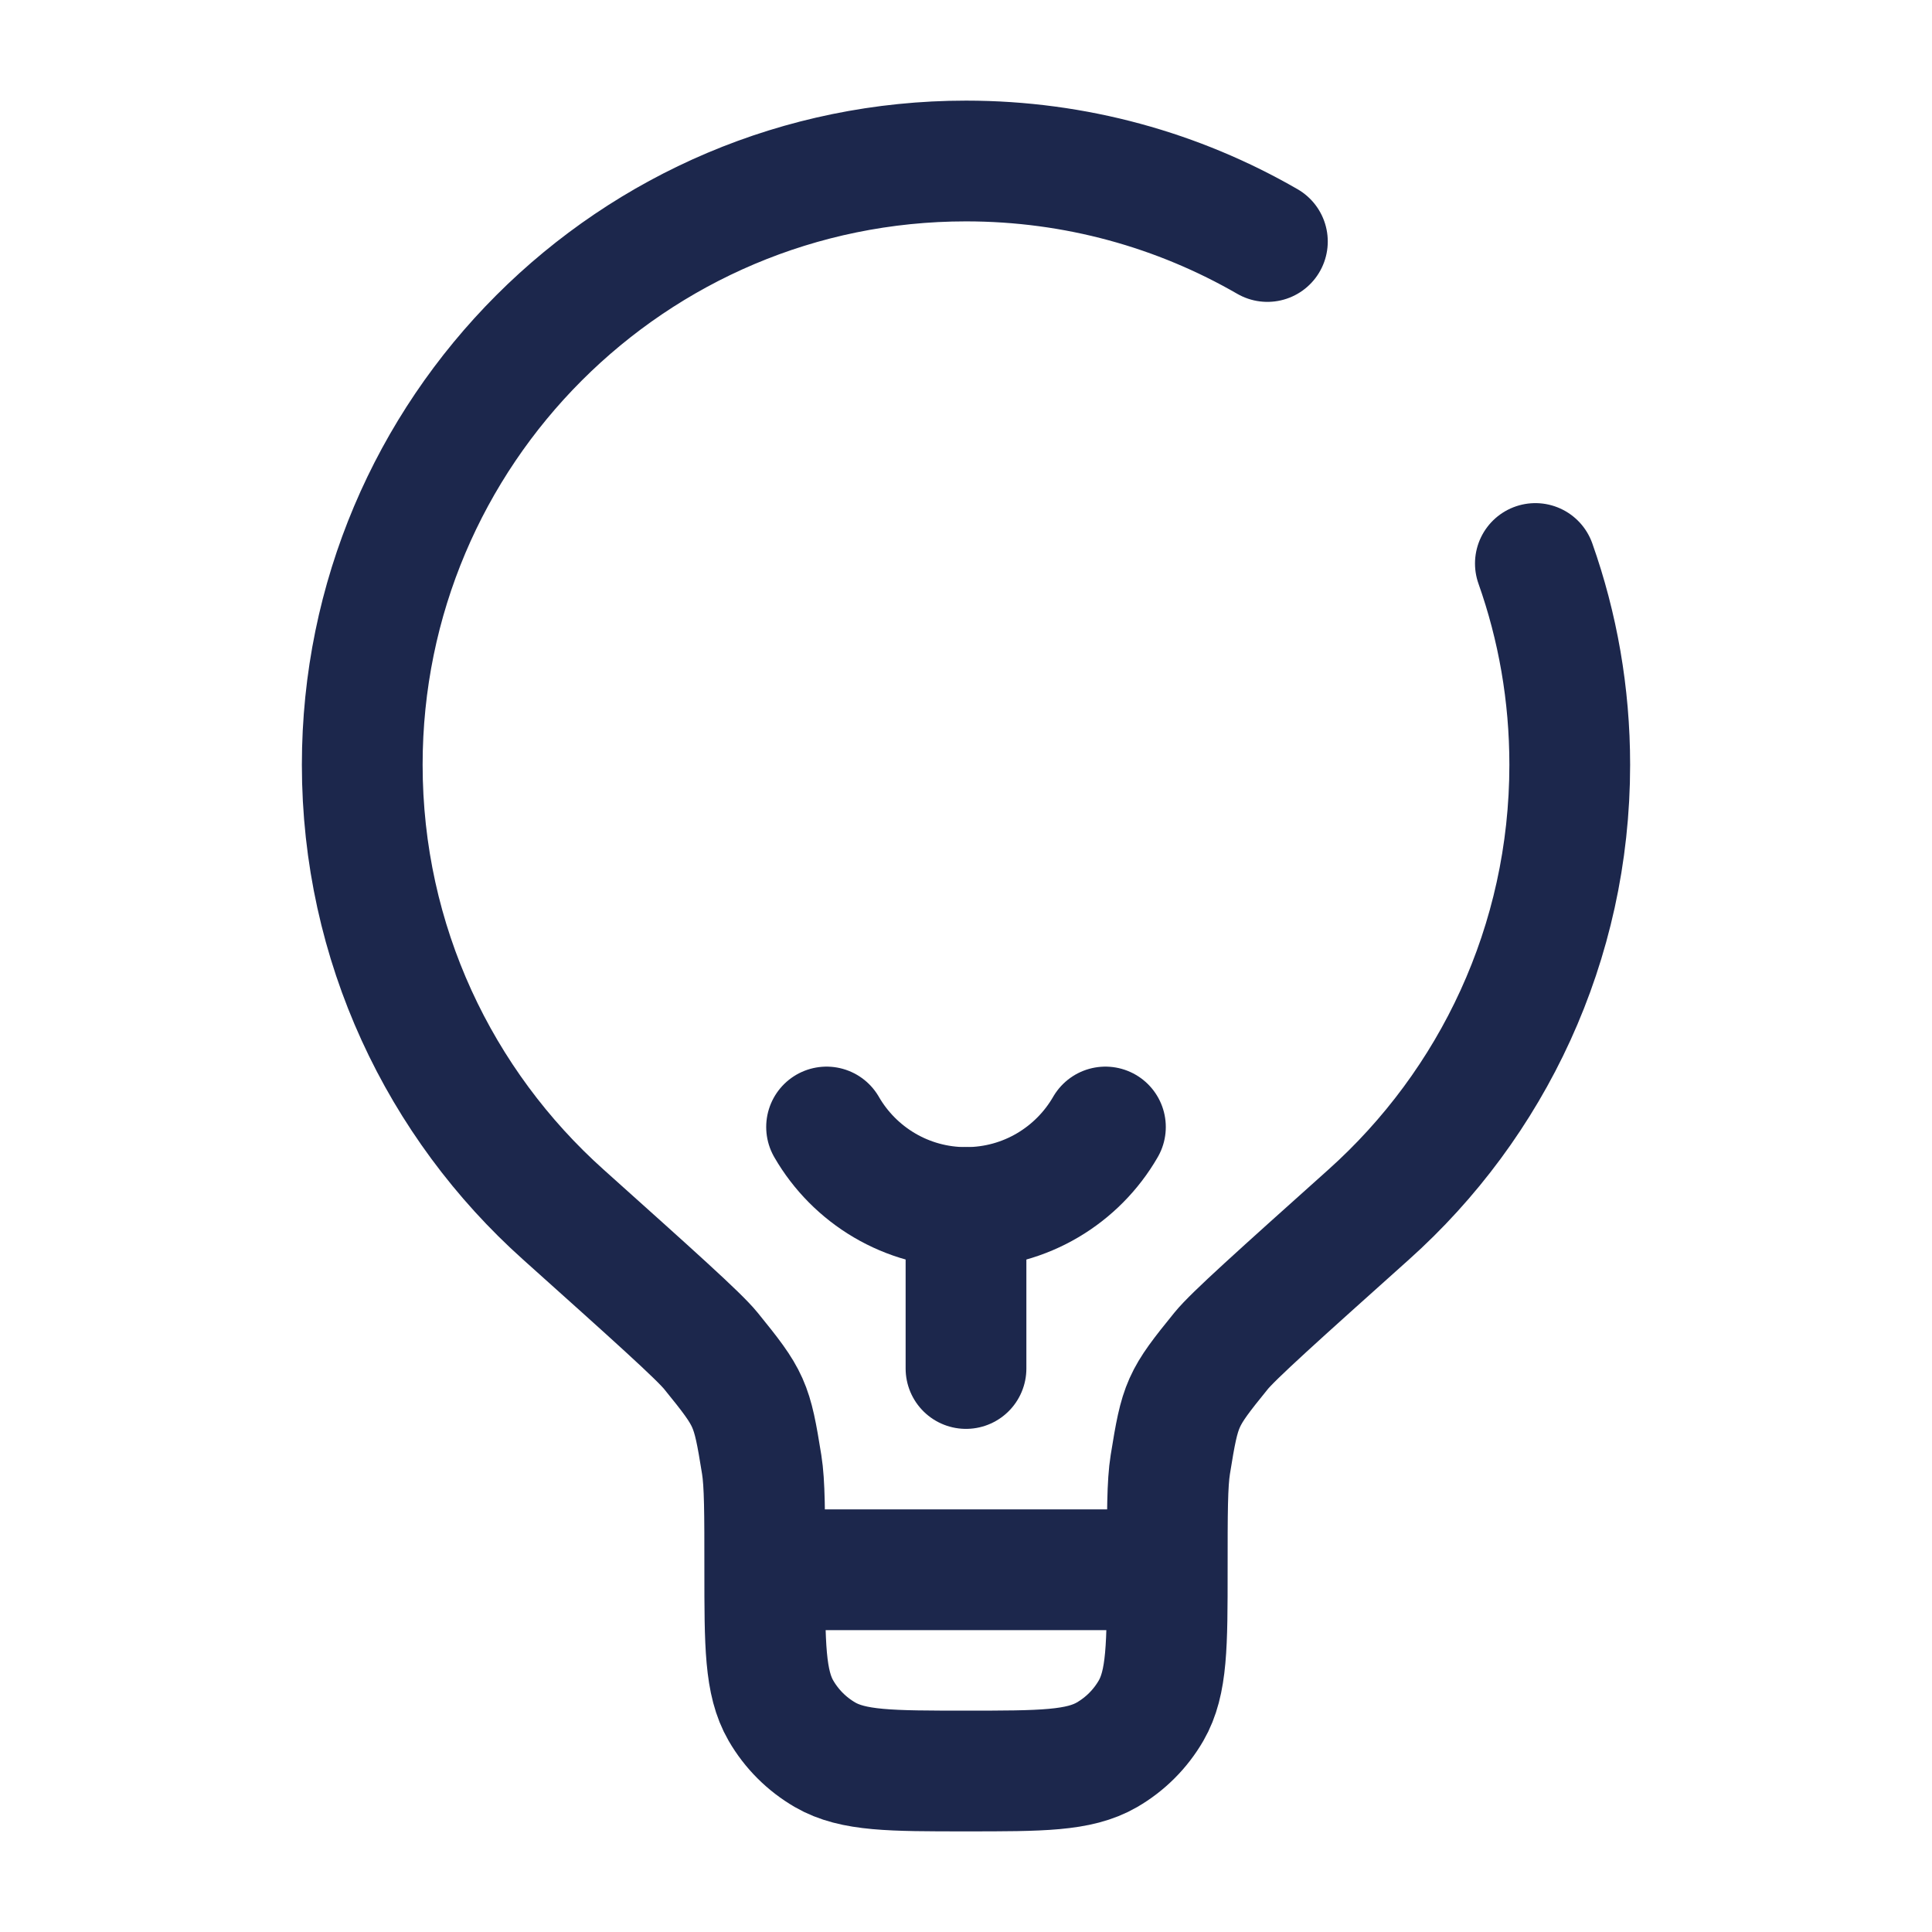
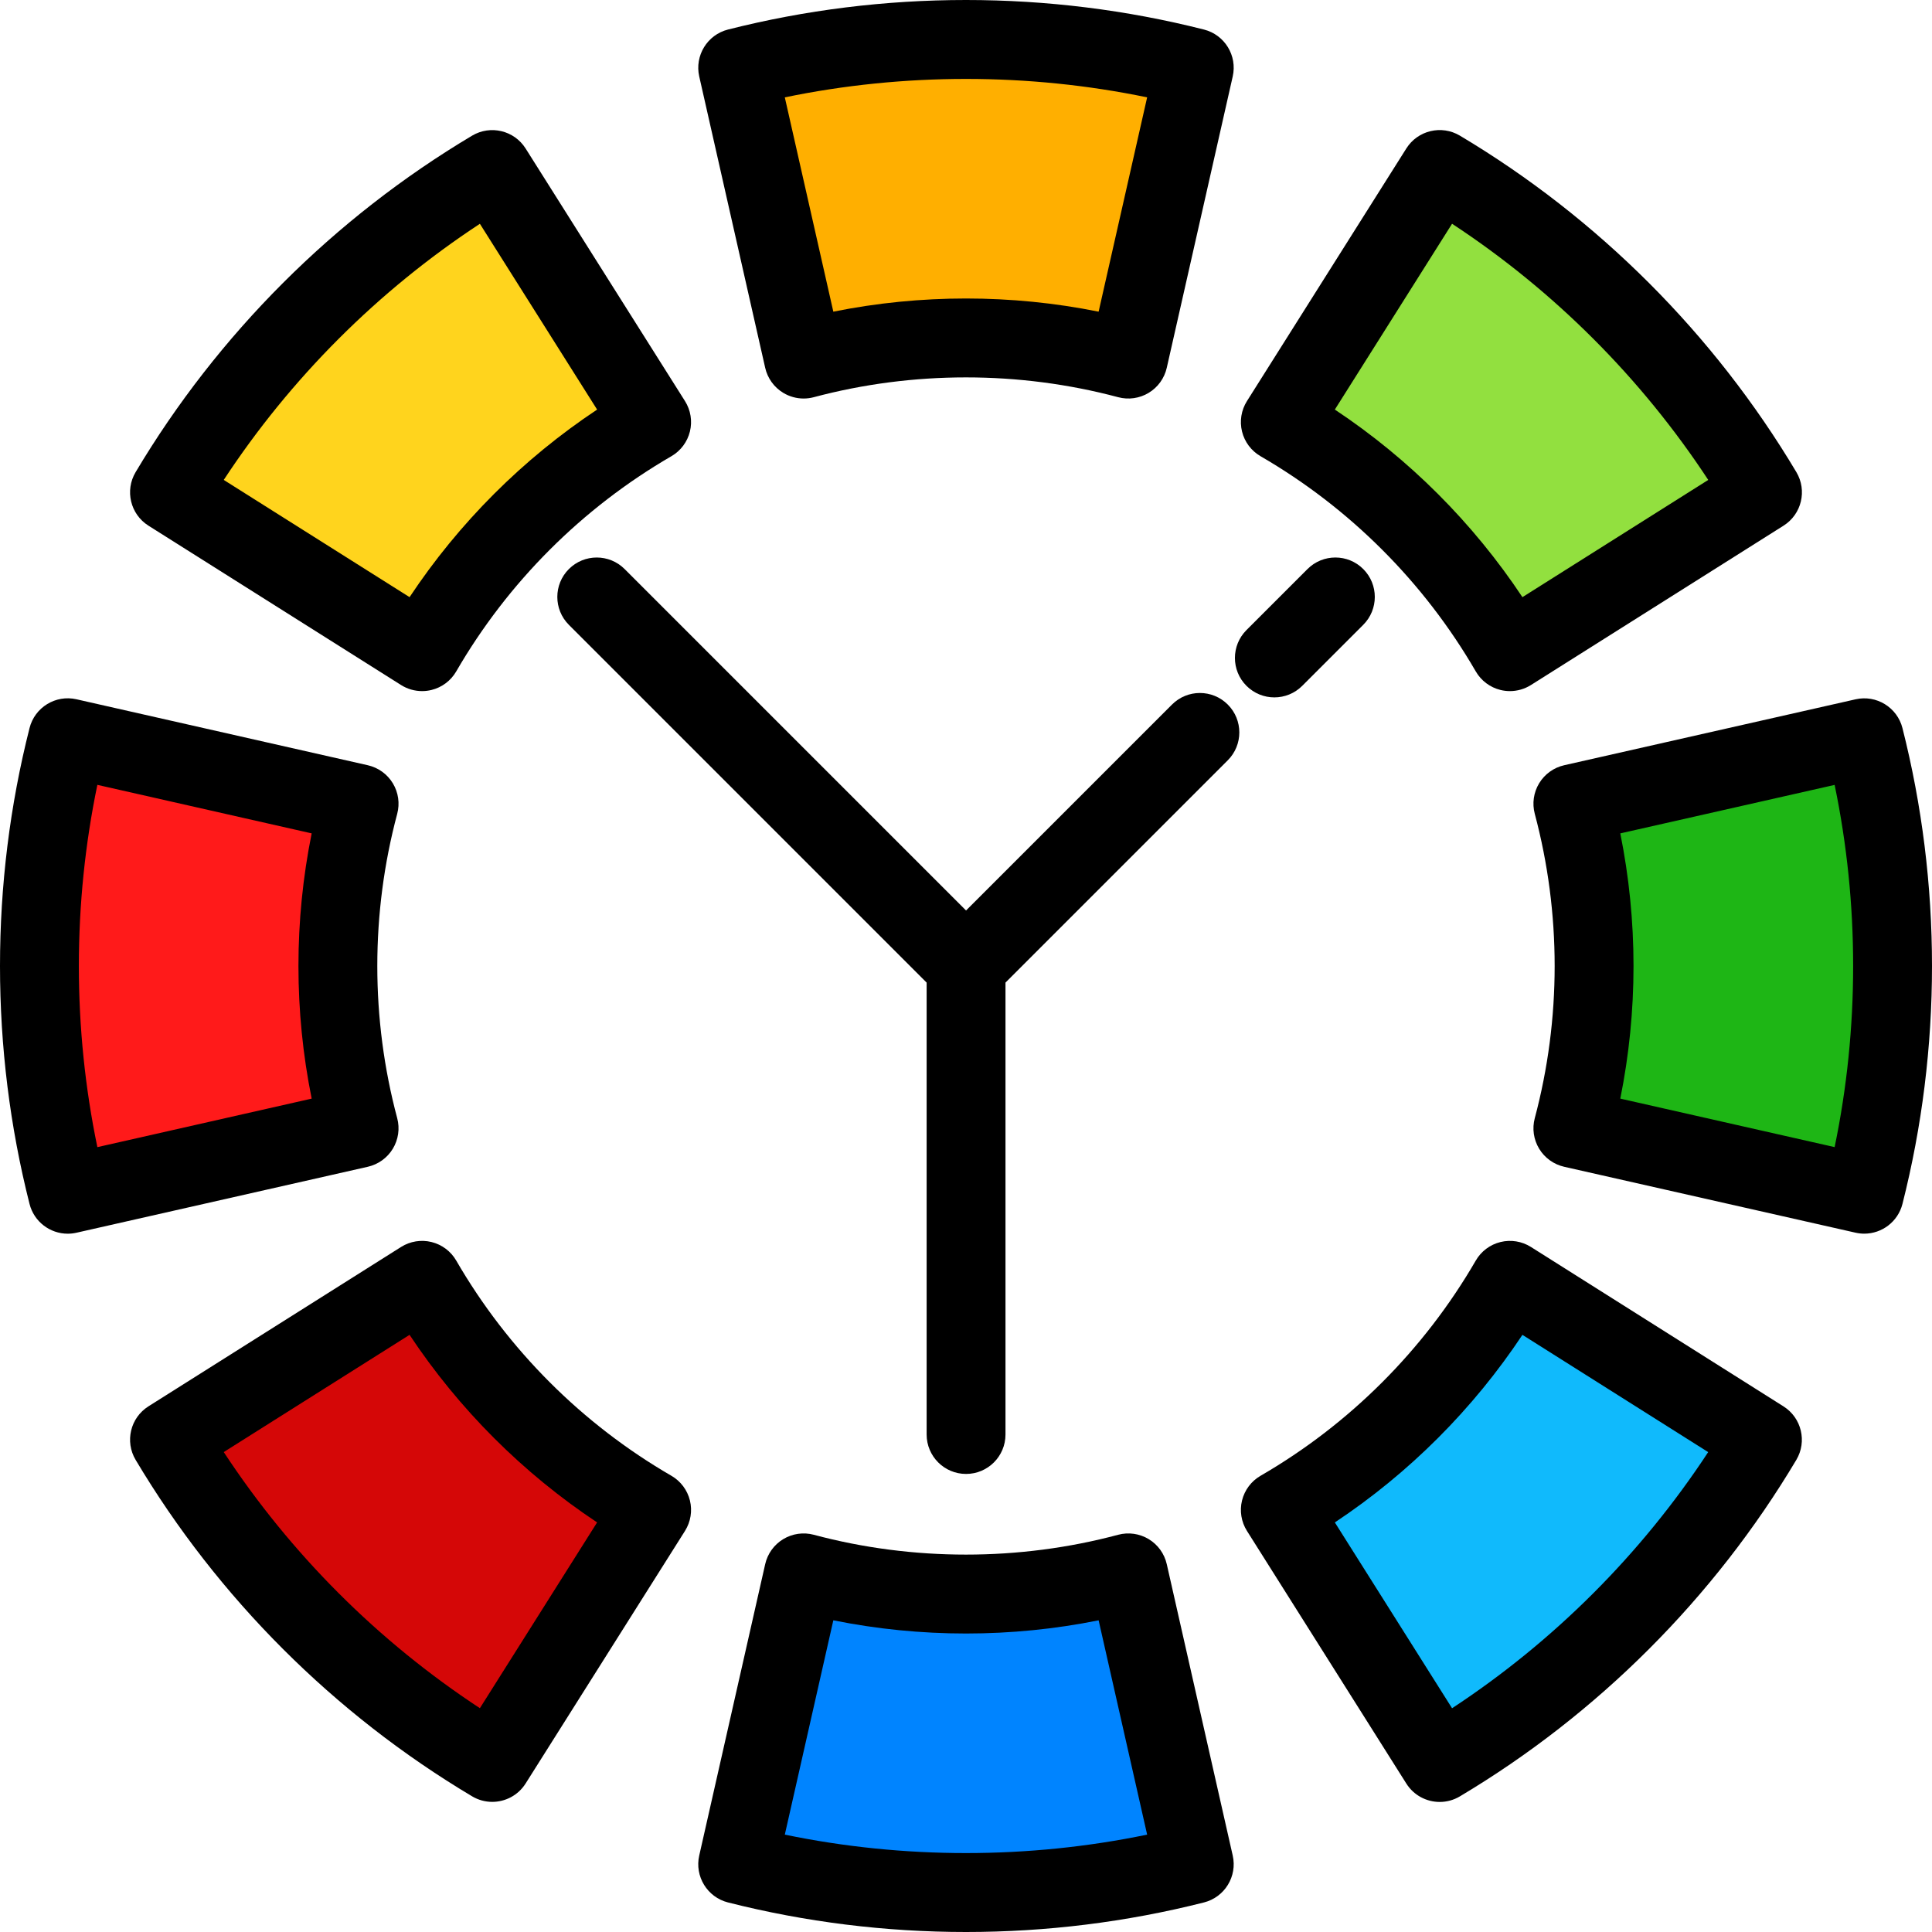
- <svg xmlns="http://www.w3.org/2000/svg" width="800px" height="800px" viewBox="0 0 24 24" fill="none">
-   <path d="M12 17V15" stroke="#1C274C" stroke-width="1.5" stroke-linecap="round" />
-   <path d="M13.732 14C13.387 14.598 12.74 15 12 15C11.26 15 10.613 14.598 10.268 14" stroke="#1C274C" stroke-width="1.5" stroke-linecap="round" />
-   <path d="M14.5 19.5H9.5M14.5 19.5C14.5 18.787 14.5 18.43 14.538 18.193C14.661 17.43 14.682 17.381 15.169 16.781C15.32 16.595 15.88 16.093 17.001 15.089C18.535 13.716 19.5 11.721 19.5 9.5C19.5 8.623 19.35 7.782 19.073 7M14.5 19.5C14.5 20.435 14.5 20.902 14.299 21.25C14.167 21.478 13.978 21.667 13.75 21.799C13.402 22 12.935 22 12 22C11.065 22 10.598 22 10.25 21.799C10.022 21.667 9.833 21.478 9.701 21.25C9.5 20.902 9.5 20.435 9.5 19.5M9.5 19.5C9.5 18.787 9.5 18.43 9.462 18.193C9.339 17.43 9.318 17.381 8.831 16.781C8.68 16.595 8.119 16.093 6.999 15.089C5.465 13.716 4.5 11.721 4.5 9.5C4.5 5.358 7.858 2 12 2C13.364 2 14.642 2.364 15.744 3" stroke="#1C274C" stroke-width="1.5" stroke-linecap="round" />
+ <svg xmlns="http://www.w3.org/2000/svg" height="800px" width="800px" version="1.1" id="Layer_1" viewBox="0 0 512 512" xml:space="preserve">
+   <path style="fill:#FFD41D;" d="M130.459,44.931l42.232,66.932c-25.2,14.607-46.234,35.628-60.829,60.839L44.919,130.47  C65.857,95.325,95.325,65.868,130.459,44.931L130.459,44.931z" />
+   <path style="fill:#FF1A1A;" d="M17.959,195.506l77.208,17.48c-3.66,13.711-5.626,28.142-5.626,43.013  c0,14.883,1.965,29.303,5.626,43.014l-77.208,17.479c-4.908-19.355-7.51-39.617-7.51-60.493  C10.449,235.126,13.051,214.862,17.959,195.506L17.959,195.506z" />
+   <path style="fill:#D50707;" d="M172.69,400.136l-42.232,66.928c-35.134-20.934-64.601-50.388-85.54-85.534l66.942-42.233  C126.456,364.511,147.489,385.544,172.69,400.136L172.69,400.136z" />
+   <path style="fill:#1EB615;" d="M494.042,195.518c4.902,19.344,7.509,39.607,7.509,60.481c0,20.875-2.607,41.138-7.509,60.482  l-77.214-17.468c3.655-13.712,5.621-28.132,5.621-43.014c0-14.872-1.965-29.302-5.621-43.013L494.042,195.518z" />
+   <path style="fill:#92E03F;" d="M467.082,130.469l-66.942,42.232c-14.608-25.211-35.629-46.233-60.841-60.839l42.232-66.943  C416.665,65.857,446.131,95.325,467.082,130.469L467.082,130.469z" />
+   <path style="fill:#10BAFC;" d="M400.138,339.297l66.926,42.244c-20.934,35.135-50.4,64.6-85.534,85.541l-42.232-66.946  C364.511,385.544,385.532,364.511,400.138,339.297L400.138,339.297z" />
+   <path style="fill:#0084FF;" d="M299.014,416.828l17.479,77.213c-19.357,4.903-39.618,7.511-60.493,7.511s-41.149-2.608-60.505-7.512  l17.479-77.213c13.725,3.668,28.143,5.634,43.027,5.634C270.871,422.461,285.291,420.495,299.014,416.828L299.014,416.828z" />
+   <path style="fill:#FFAF00;" d="M316.493,17.958l-17.479,77.206c-13.724-3.659-28.143-5.625-43.014-5.625  c-14.884,0-29.302,1.966-43.027,5.625l-17.479-77.206c19.357-4.908,39.632-7.509,60.506-7.509S297.137,13.05,316.493,17.958  L316.493,17.958z" />
+   <path d="M39.342,139.307l66.942,42.232c1.683,1.063,3.62,1.611,5.576,1.611c0.836,0,1.676-0.1,2.5-0.304  c2.759-0.679,5.12-2.452,6.543-4.91c13.668-23.611,33.388-43.333,57.025-57.034c2.457-1.424,4.228-3.787,4.906-6.543  c0.678-2.756,0.206-5.672-1.309-8.073l-42.231-66.932c-3.025-4.793-9.318-6.3-14.186-3.4  c-36.561,21.789-67.395,52.622-89.167,89.167C33.041,129.989,34.55,136.283,39.342,139.307z M127.176,59.308l31.065,49.235  c-19.702,13.092-36.63,30.021-49.702,49.707l-49.243-31.065C76.997,100.221,100.199,77.019,127.176,59.308z" />
+   <path d="M104.108,304.419c1.469-2.431,1.886-5.355,1.154-8.1c-3.499-13.105-5.273-26.671-5.273-40.319  c0-13.648,1.773-27.213,5.273-40.318c0.732-2.744,0.317-5.669-1.154-8.099c-1.469-2.431-3.865-4.159-6.636-4.787l-77.208-17.48  c-5.531-1.254-11.042,2.131-12.435,7.623C2.634,213.432,0,234.649,0,256s2.634,42.569,7.829,63.062  c1.197,4.722,5.442,7.883,10.121,7.883c0.763,0,1.54-0.085,2.315-0.26l77.208-17.479  C100.243,308.578,102.639,306.85,104.108,304.419z M82.597,291.146l-56.794,12.857c-3.257-15.708-4.905-31.812-4.905-48.004  s1.648-32.296,4.904-48.005l56.794,12.859C80.267,232.389,79.09,244.169,79.09,256S80.267,279.611,82.597,291.146z" />
+   <path d="M177.926,391.095c-23.626-13.681-43.343-33.402-57.022-57.033c-1.422-2.459-3.785-4.231-6.543-4.911  c-2.754-0.679-5.673-0.209-8.076,1.308l-66.942,42.233c-4.793,3.024-6.302,9.317-3.401,14.186  c21.773,36.547,52.607,67.379,89.168,89.163c1.675,0.998,3.517,1.474,5.338,1.474c3.471,0,6.862-1.73,8.846-4.874l42.232-66.928  c1.515-2.402,1.988-5.317,1.309-8.075C182.156,394.88,180.384,392.518,177.926,391.095z M127.176,452.686  c-26.976-17.708-50.177-40.908-67.88-67.873l49.242-31.066c13.079,19.697,30.007,36.629,49.701,49.71L127.176,452.686z" />
+   <path d="M504.171,192.952c-1.391-5.492-6.911-8.88-12.433-7.625l-77.214,17.468c-2.77,0.627-5.166,2.354-6.636,4.785  c-1.47,2.43-1.887,5.354-1.155,8.098C410.228,228.79,412,242.357,412,256s-1.772,27.21-5.268,40.324  c-0.73,2.744-0.315,5.669,1.156,8.098c1.469,2.43,3.865,4.158,6.636,4.785l77.214,17.468c0.775,0.176,1.55,0.26,2.313,0.26  c4.68,0,8.924-3.162,10.121-7.884C509.366,298.547,512,277.335,512,256S509.366,213.453,504.171,192.952z M486.197,303.994  l-56.802-12.85c2.328-11.54,3.504-23.317,3.504-35.144c0-11.826-1.177-23.605-3.504-35.143l56.802-12.85  c3.257,15.712,4.905,31.813,4.905,47.993S489.454,288.281,486.197,303.994z" />
+   <path d="M334.06,120.903c23.625,13.687,43.349,33.411,57.038,57.036c1.423,2.458,3.786,4.229,6.543,4.908  c0.824,0.203,1.663,0.303,2.498,0.303c1.956,0,3.892-0.55,5.576-1.611l66.942-42.232c4.794-3.024,6.302-9.318,3.4-14.188  c-21.794-36.56-52.633-67.397-89.179-89.177c-4.866-2.9-11.163-1.393-14.187,3.401l-42.232,66.943  c-1.514,2.401-1.986,5.316-1.308,8.074S331.603,119.48,334.06,120.903z M384.813,59.297c26.968,17.708,50.172,40.912,67.889,67.89  l-49.243,31.065c-13.084-19.694-30.019-36.627-49.712-49.711L384.813,59.297z" />
+   <path d="M472.642,372.706l-66.926-42.244c-2.401-1.517-5.321-1.988-8.075-1.31c-2.759,0.679-5.12,2.451-6.544,4.909  c-13.699,23.644-33.42,43.366-57.035,57.034c-2.459,1.423-4.231,3.786-4.91,6.543c-0.68,2.758-0.208,5.674,1.307,8.076  l42.232,66.946c1.983,3.144,5.375,4.875,8.847,4.875c1.821,0,3.665-0.476,5.34-1.475c36.555-21.788,67.387-52.622,89.161-89.167  C478.94,382.022,477.433,375.73,472.642,372.706z M384.813,452.702l-31.064-49.242c19.687-13.073,36.618-30.006,49.709-49.712  l49.229,31.074C434.986,411.787,411.783,434.992,384.813,452.702z" />
+   <path d="M309.205,414.519c-0.627-2.771-2.355-5.167-4.787-6.636c-2.434-1.47-5.358-1.886-8.102-1.151  c-26.221,7.008-54.435,7.005-80.645,0c-2.743-0.734-5.669-0.319-8.102,1.151c-2.431,1.469-4.16,3.865-4.787,6.636l-17.479,77.213  c-1.252,5.528,2.132,11.045,7.626,12.436C213.442,509.366,234.663,512,256,512c21.328,0,42.545-2.634,63.059-7.831  c5.494-1.392,8.877-6.909,7.626-12.436L309.205,414.519z M207.984,486.194l12.857-56.795c23.074,4.663,47.225,4.667,70.306,0  l12.857,56.795C272.55,492.715,239.43,492.712,207.984,486.194z" />
+   <path d="M202.782,97.471c0.627,2.77,2.354,5.165,4.785,6.635c1.646,0.995,3.517,1.507,5.406,1.507c0.901,0,1.807-0.116,2.692-0.352  c26.241-6.996,54.406-6.999,80.657,0c2.743,0.732,5.669,0.316,8.098-1.155c2.43-1.469,4.158-3.865,4.785-6.635l17.479-77.206  c1.251-5.526-2.131-11.042-7.623-12.435C298.571,2.634,277.355,0,256,0c-21.362,0-42.584,2.634-63.073,7.829  c-5.492,1.393-8.873,6.909-7.623,12.435L202.782,97.471z M304.004,25.802l-12.859,56.795c-23.095-4.66-47.216-4.658-70.304,0  l-12.859-56.795C239.394,19.29,272.585,19.287,304.004,25.802z" />
+   <path d="M337.717,184.814c2.674,0,5.348-1.021,7.388-3.061l16.172-16.171c4.08-4.08,4.08-10.697,0-14.777  c-4.08-4.08-10.694-4.08-14.778,0l-16.172,16.171c-4.08,4.08-4.08,10.697,0,14.777C332.37,183.793,335.042,184.814,337.717,184.814z  " />
+   <path d="M310.595,186.711l-54.579,54.579l-90.482-90.483c-4.08-4.08-10.697-4.08-14.778,0c-4.08,4.08-4.08,10.697,0,14.777  l94.811,94.812v119.763c0,5.771,4.679,10.449,10.449,10.449c5.77,0,10.449-4.678,10.449-10.449V260.395l58.907-58.907  c4.08-4.08,4.08-10.697,0-14.778C321.29,182.629,314.676,182.629,310.595,186.711z" />
</svg>
